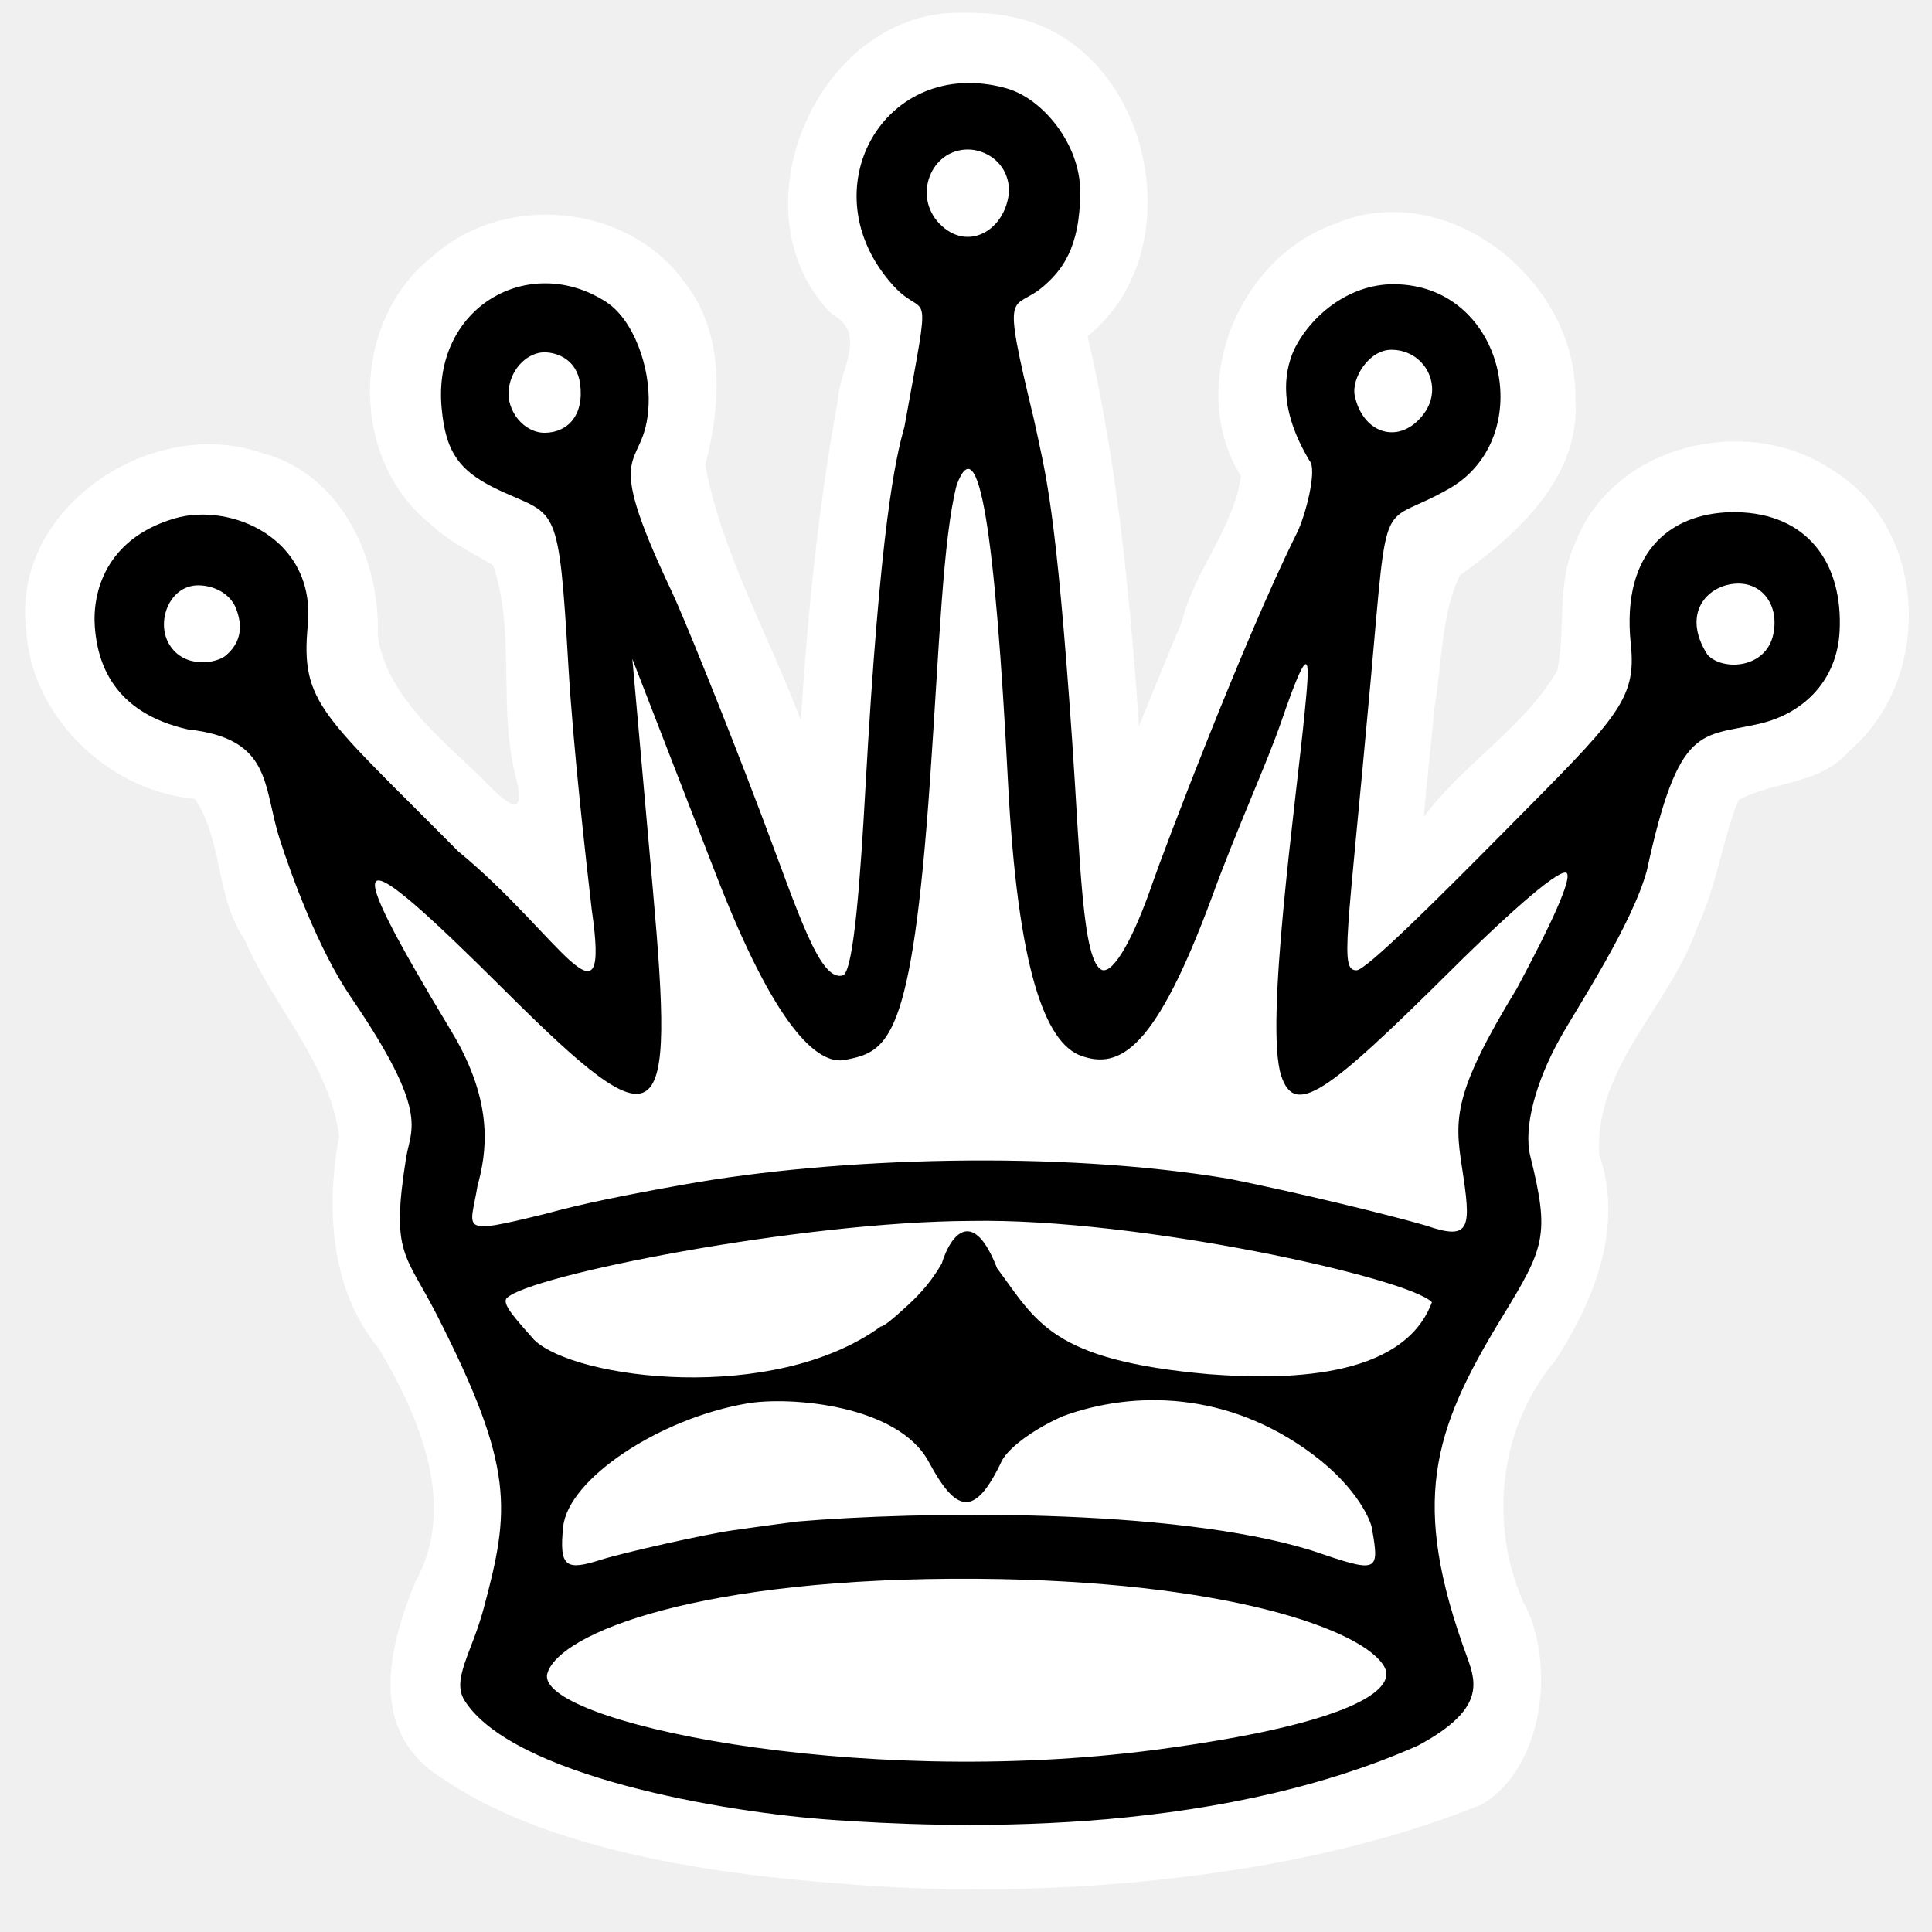
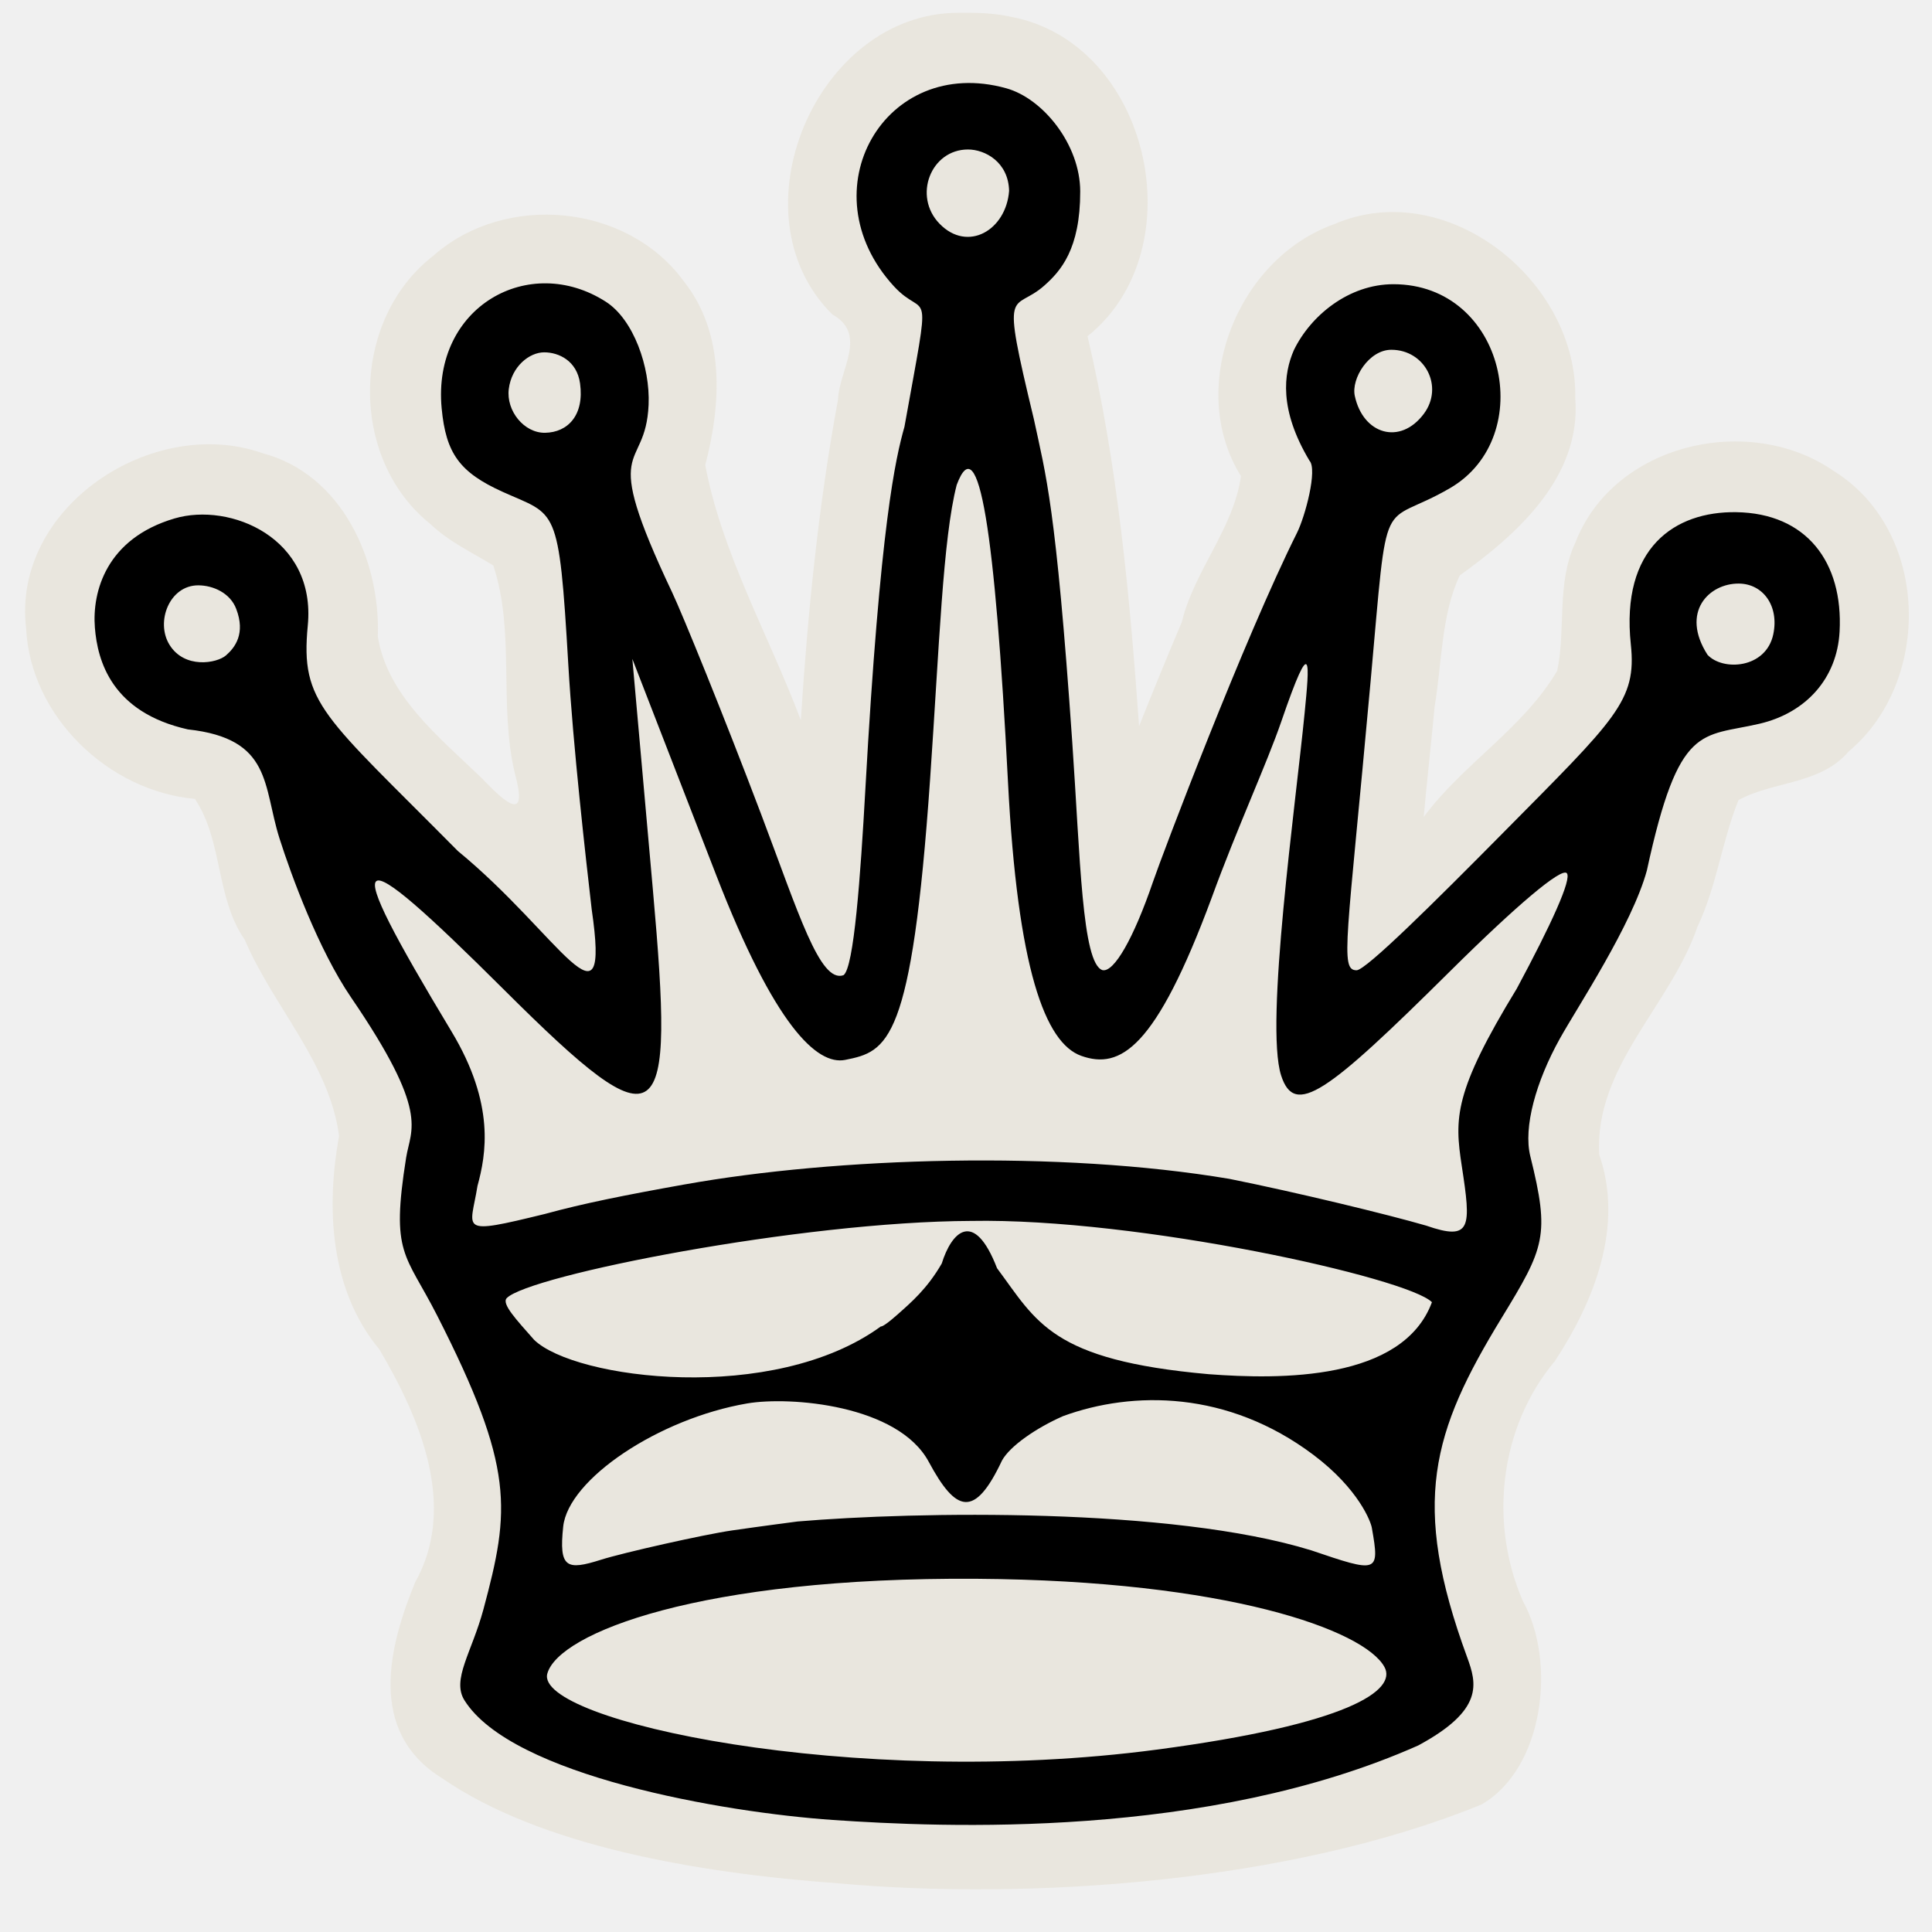
<svg xmlns="http://www.w3.org/2000/svg" version="1.0" width="300pt" height="300pt" viewBox="0 0 300 300" preserveAspectRatio="xMidYMid meet" id="svg2">
  <defs id="defs12">
    <filter style="color-interpolation-filters:sRGB;" id="filter18775">
      <feGaussianBlur in="SourceGraphic" stdDeviation="5.997" result="blur1" id="feGaussianBlur18721" />
      <feConvolveMatrix in="blur1" targetX="1" targetY="1" order="3 3" kernelMatrix="0 250 0 250 -1010 250 0 250 0 " result="convolve1" id="feConvolveMatrix18723" />
      <feComposite in="convolve1" in2="convolve1" k1="1" k2="1" k4="0.04" operator="arithmetic" result="composite1" id="feComposite18725" />
      <feColorMatrix in="composite1" values="0 0 0 0 0 0 0 0 0 0 0 0 0 0 0 -0.212 -0.715 -0.072 1 0 " result="color1" id="feColorMatrix18727" />
      <feGaussianBlur stdDeviation="0.61" result="blur2" id="feGaussianBlur18729" />
      <feColorMatrix values="1 0 0 0 0 0 1 0 0 0 0 0 1 0 0 0 0 0 2.7 -1 " result="color2" id="feColorMatrix18731" />
      <feFlood flood-color="rgb(255,255,255)" result="flood1" id="feFlood18733" />
      <feBlend in2="color2" mode="multiply" result="blend1" id="feBlend18735" />
      <feComponentTransfer in="blend1" result="component1" id="feComponentTransfer18743">
        <feFuncR type="discrete" tableValues="0 1 1 1" id="feFuncR18737" />
        <feFuncG type="discrete" tableValues="0 1 1 1" id="feFuncG18739" />
        <feFuncB type="discrete" tableValues="0 1 1 1" id="feFuncB18741" />
      </feComponentTransfer>
      <feGaussianBlur stdDeviation="0.61" result="blur3" id="feGaussianBlur18745" />
      <feColorMatrix in="blur3" values="0 0 0 0 0 0 0 0 0 0 0 0 0 0 0 -0.212 -0.715 -0.072 1 0 " result="color3" id="feColorMatrix18747" />
      <feColorMatrix values="1 0 0 0 0 0 1 0 0 0 0 0 1 0 0 0 0 0 1.9 -0.5 " result="color4" id="feColorMatrix18749" />
      <feFlood flood-color="rgb(0,0,0)" result="flood2" id="feFlood18751" />
      <feComposite in="flood2" in2="color4" operator="in" result="composite2" id="feComposite18753" />
      <feComposite in="composite2" in2="composite2" operator="arithmetic" k2="1" result="composite3" id="feComposite18755" />
      <feOffset dx="0" dy="0" result="offset1" id="feOffset18757" />
      <feFlood in="color4" flood-color="rgb(66,66,66)" result="flood3" id="feFlood18759" />
      <feComposite in="flood3" in2="color4" operator="out" result="composite4" id="feComposite18761" />
      <feComposite in="composite4" in2="composite4" operator="arithmetic" k2="1" result="composite5" id="feComposite18763" />
      <feMerge result="merge1" id="feMerge18769">
        <feMergeNode in="composite5" id="feMergeNode18765" />
        <feMergeNode in="offset1" id="feMergeNode18767" />
      </feMerge>
      <feColorMatrix values="1 0 0 0 0 0 1 0 0 0 0 0 1 0 0 0 0 0 1.3 0 " result="color5" flood-opacity="0.56" id="feColorMatrix18771" />
      <feComposite in="color5" in2="SourceGraphic" operator="in" result="composite8" id="feComposite18773" />
    </filter>
  </defs>
-   <path style="display:inline;fill:#ffffff;fill-opacity:1;stroke-width:2.802" d="m 148.812,1.987 c -22.017,-0.009 -35.307,31.222 -19.568,46.842 5.584,3.075 1.012,8.757 0.888,13.188 -3.044,16.454 -4.712,33.131 -5.778,49.82 -4.956,-13.169 -12.281,-25.936 -14.842,-39.623 2.483,-9.473 3.115,-20.434 -3.34,-28.549 -8.813,-12.071 -27.751,-13.81 -38.885,-3.953 -12.852,9.946 -13.204,31.45 -0.469,41.646 2.832,2.724 6.573,4.484 9.779,6.443 3.435,10.368 0.811,21.554 3.342,32.26 2.079,7.553 -1.121,4.999 -5.181,0.72 C 68.281,114.536 60.14,108.078 58.664,98.831 59.096,86.972 53.078,73.622 40.787,70.38 23.721,64.33 1.761,78.773 4.061,97.669 c 0.713,13.637 12.82,25.19 26.201,26.379 4.389,6.574 3.186,15.298 7.744,21.883 4.426,10.38 13.136,19.105 14.648,30.452 -2.061,11.305 -1.384,23.925 6.243,33.138 6.27,10.587 12.205,24.371 5.561,36.191 -3.952,9.661 -7.612,23.131 4.192,30.413 15.15,10.445 39.317,14.705 61.508,16.317 29.477,2.668 70.125,-0.056 99.884,-12.24 9.658,-5.544 11.695,-22.113 6.43,-31.582 -5.306,-12.183 -3.626,-27.014 4.975,-37.282 6.113,-9.288 10.736,-20.969 6.88,-32.039 -0.784,-13.673 11.104,-23.182 15.254,-35.398 2.981,-6.243 3.842,-13.456 6.377,-19.668 5.5,-2.99 12.708,-2.384 17.117,-7.557 13.042,-10.954 12.533,-34.311 -2.305,-43.521 -13.144,-9.132 -34.234,-4.316 -40.172,11.154 -2.925,6.243 -1.431,13.468 -2.799,19.85 -5.252,8.937 -14.587,14.419 -20.719,22.693 0.388,-4.605 1.186,-11.684 1.686,-17.105 1.13,-6.696 1.037,-14.406 3.911,-20.403 9,-6.431 18.901,-15.373 17.927,-27.537 0.389,-18.195 -19.966,-34.539 -37.43,-27 -15.018,5.341 -23.043,25.341 -14.479,39.125 -1.157,8.192 -7.244,14.639 -9.178,22.645 -2.281,5.367 -4.48,10.768 -6.643,16.184 C 175.432,92.461 173.523,71.999 168.873,52.21 185.77,38.679 178.49,6.514 156.865,2.587 154.226,1.997 151.504,1.961 148.812,1.987 Z" id="path843" />
+   <path style="display:inline;fill:#e9e6de;fill-opacity:1;stroke-width:2.802" d="m 148.812,1.987 c -22.017,-0.009 -35.307,31.222 -19.568,46.842 5.584,3.075 1.012,8.757 0.888,13.188 -3.044,16.454 -4.712,33.131 -5.778,49.82 -4.956,-13.169 -12.281,-25.936 -14.842,-39.623 2.483,-9.473 3.115,-20.434 -3.34,-28.549 -8.813,-12.071 -27.751,-13.81 -38.885,-3.953 -12.852,9.946 -13.204,31.45 -0.469,41.646 2.832,2.724 6.573,4.484 9.779,6.443 3.435,10.368 0.811,21.554 3.342,32.26 2.079,7.553 -1.121,4.999 -5.181,0.72 C 68.281,114.536 60.14,108.078 58.664,98.831 59.096,86.972 53.078,73.622 40.787,70.38 23.721,64.33 1.761,78.773 4.061,97.669 c 0.713,13.637 12.82,25.19 26.201,26.379 4.389,6.574 3.186,15.298 7.744,21.883 4.426,10.38 13.136,19.105 14.648,30.452 -2.061,11.305 -1.384,23.925 6.243,33.138 6.27,10.587 12.205,24.371 5.561,36.191 -3.952,9.661 -7.612,23.131 4.192,30.413 15.15,10.445 39.317,14.705 61.508,16.317 29.477,2.668 70.125,-0.056 99.884,-12.24 9.658,-5.544 11.695,-22.113 6.43,-31.582 -5.306,-12.183 -3.626,-27.014 4.975,-37.282 6.113,-9.288 10.736,-20.969 6.88,-32.039 -0.784,-13.673 11.104,-23.182 15.254,-35.398 2.981,-6.243 3.842,-13.456 6.377,-19.668 5.5,-2.99 12.708,-2.384 17.117,-7.557 13.042,-10.954 12.533,-34.311 -2.305,-43.521 -13.144,-9.132 -34.234,-4.316 -40.172,11.154 -2.925,6.243 -1.431,13.468 -2.799,19.85 -5.252,8.937 -14.587,14.419 -20.719,22.693 0.388,-4.605 1.186,-11.684 1.686,-17.105 1.13,-6.696 1.037,-14.406 3.911,-20.403 9,-6.431 18.901,-15.373 17.927,-27.537 0.389,-18.195 -19.966,-34.539 -37.43,-27 -15.018,5.341 -23.043,25.341 -14.479,39.125 -1.157,8.192 -7.244,14.639 -9.178,22.645 -2.281,5.367 -4.48,10.768 -6.643,16.184 C 175.432,92.461 173.523,71.999 168.873,52.21 185.77,38.679 178.49,6.514 156.865,2.587 154.226,1.997 151.504,1.961 148.812,1.987 Z" id="path843" />
  <path id="path842" d="m 129.302,282.599 c -16.934,-1.161 -49.85,-6.862 -57.186,-18.584 -2.015,-3.22 1.163,-7.467 2.954,-14.128 4.15,-15.442 4.879,-21.906 -7.186,-45.606 -4.967,-9.757 -7.228,-9.398 -4.82,-24.52 0.728,-4.573 3.725,-6.905 -8.545,-24.873 C 49.464,147.487 45.22,135.914 43.401,130.192 40.803,122.019 42.287,114.683 29.164,113.259 17.331,110.596 15.14,102.616 14.732,97.443 14.296,91.909 16.472,83.636 27.106,80.503 35.74,77.96 49.104,83.512 47.793,97.119 46.622,109.279 50.167,111.009 71.093,132.141 86.972,145.192 94.837,161.541 91.877,141.195 90.974,133.384 88.987,115.909 88.246,103.196 86.783,78.139 86.418,80.159 78.051,76.372 71.383,73.354 69.242,70.422 68.581,63.408 67.094,47.629 82.175,39.202 94.087,46.861 c 4.296,2.762 6.884,10.133 6.628,15.987 -0.477,10.912 -7.864,4.841 3.658,29.143 1.566,3.304 7.988,19.057 13.803,34.409 5.815,15.353 9.13,26.32 12.802,25.027 1.619,-1.139 2.636,-15.262 3.399,-28.955 2.295,-41.169 4.706,-51.382 6.064,-56.195 4.281,-23.809 3.486,-16.223 -1.672,-21.864 -13.525,-14.791 -1.41,-35.952 17.473,-30.709 5.736,1.593 11.481,8.756 11.493,16.009 0.014,8.992 -3.056,12.386 -5.552,14.611 -4.944,4.408 -6.881,-0.956 -1.65,20.734 1.881,8.802 3.416,13.3 5.967,50.184 1.24,17.924 1.504,34.323 4.682,35.396 1.793,0.43 4.86,-4.963 7.852,-13.706 1.471,-4.3 14.149,-37.745 22.363,-54.193 1.265,-2.533 3.217,-9.836 1.936,-11.208 -4.755,-7.946 -4.017,-13.508 -2.422,-17.16 2.584,-5.34 8.505,-10.239 15.455,-10.239 17.395,0 22.484,23.676 8.812,31.653 -11.094,6.473 -9.558,-0.893 -12.356,30.062 -3.654,40.419 -4.809,44.816 -2.175,44.816 1.449,0 12.167,-10.639 22.737,-21.328 17.56,-17.757 20.777,-20.501 19.85,-29.272 -1.587,-15.005 6.826,-20.672 16.356,-20.533 10.915,0.159 16.637,7.753 16.061,18.543 -0.387,7.257 -5.205,12.613 -12.42,14.304 -9.078,2.127 -12.521,-0.219 -17.504,22.783 -2.286,8.417 -10.807,21.254 -13.514,26.118 -3.7,6.648 -5.701,13.771 -4.586,18.264 3.066,12.355 2.24,14.137 -4.455,25.101 -10.806,17.697 -14.169,28.687 -5.36,52.677 1.528,4.162 2.603,8.215 -7.582,13.71 -32.882,14.618 -73.994,12.732 -90.928,11.57 z m 50.333,-10.92 c 29.764,-3.942 37.319,-9.202 35.345,-12.825 -3.13,-5.748 -24.479,-13.433 -63.298,-13.701 -43.033,-0.298 -64.939,8.454 -66.692,14.714 -2.048,7.315 47.519,18.053 94.645,11.812 z M 123.82,236.258 c 18.413,-1.562 58.049,-2.228 79.783,4.476 10.32,3.505 10.666,3.585 9.431,-3.402 -0.11,-0.944 -2.04,-6.133 -9.122,-11.449 -13.261,-9.953 -27.966,-9.963 -38.841,-5.987 -4.219,1.855 -8.26,4.665 -9.486,6.899 -4.256,9.053 -7.151,8.046 -11.366,0.202 -4.767,-8.871 -21.568,-10.205 -28.196,-9.072 -13.719,2.345 -27.788,11.758 -28.57,19.13 -0.68,6.406 0.501,6.844 5.863,5.142 3.421,-1.086 15.95,-3.914 20.37,-4.554 4.42,-0.64 10.134,-1.384 10.134,-1.384 z m 15.45,-32.058 c 2.258,-1.994 4.708,-4.1 6.963,-7.999 1.501,-4.854 4.981,-8.582 8.588,0.728 6.169,8.278 8.319,14.277 32.858,16.454 11.134,0.843 30.13,1.04 34.671,-11.177 -3.668,-3.768 -45.568,-13.104 -71.567,-12.621 -26.441,0.093 -68.656,8.452 -72.091,11.981 -0.851,0.874 1.476,3.339 4.236,6.473 6.292,6.144 37.173,10.085 53.86,-2.078 0,0 0.223,0.233 2.482,-1.761 z m -32.92,-20.287 c 23.472,-4.2 58.119,-5.314 84.572,-0.856 10.444,2.1 24.524,5.512 30.523,7.253 7.099,2.466 6.996,0.258 5.54,-9.244 -1.14,-7.438 -1.272,-11.467 8.538,-27.552 5.308,-9.881 8.604,-17.067 7.762,-17.933 -0.843,-0.866 -7.692,4.892 -18.134,15.248 -19.165,19.009 -24.121,22.684 -26.219,16.164 -2.558,-7.95 2.279,-42.237 3.648,-56.266 0.739,-7.572 1.27,-12.942 -3.615,1.294 -2.243,6.537 -6.891,16.603 -10.815,27.383 -8.719,23.516 -14.221,26.679 -20.237,24.554 -5.644,-1.994 -9.905,-13.539 -11.397,-42.582 -2.002,-38.968 -4.546,-55.221 -7.961,-46.078 -2.153,8.362 -2.699,25.07 -4.13,45.693 -2.849,41.063 -6.592,42.268 -13.181,43.587 -4.407,0.883 -10.99,-5.376 -20.014,-28.643 l -13.039,-33.62 3.187,35.831 c 3.356,37.737 1.714,40.272 -23.041,15.612 -24.346,-24.252 -25.971,-23.048 -8.24,6.387 6.85,11.371 5.365,19.157 4.045,24.011 -1.098,6.892 -3.203,7.694 10.487,4.342 5.915,-1.622 12.285,-2.899 21.722,-4.588 z M 36.682,94.555 c -0.92,-2.464 -3.579,-3.665 -5.907,-3.665 -4.462,0 -6.64,5.665 -4.47,9.208 2.338,3.818 7.379,2.898 8.788,1.67 1.409,-1.227 3.053,-3.39 1.589,-7.213 z m 238.674,3.926 c 0.922,-4.401 -1.59,-7.827 -5.34,-7.864 -4.624,-0.045 -9.125,4.408 -4.879,11.052 2.369,2.569 9.096,2.174 10.22,-3.189 z M 221.096,64.252 c 3.141,-4.217 0.18,-9.939 -5.054,-9.939 -3.472,0 -6.246,4.464 -5.672,7.154 1.276,5.976 7.047,7.722 10.725,2.785 z M 90.071,59.541 c -0.486,-3.515 -3.294,-4.831 -5.574,-4.831 -2.281,0 -5.054,2.174 -5.494,5.695 -0.424,3.393 2.38,6.851 5.638,6.798 3.539,-0.057 6.11,-2.744 5.43,-7.662 z M 156.693,29.639 c -0.105,-4.477 -3.736,-6.428 -6.382,-6.428 -5.773,0 -8.592,7.241 -4.417,11.532 4.379,4.5 10.336,0.993 10.799,-5.104 z" style="display:inline;fill:#000000;fill-opacity:1;stroke-width:2.802" />
</svg>
